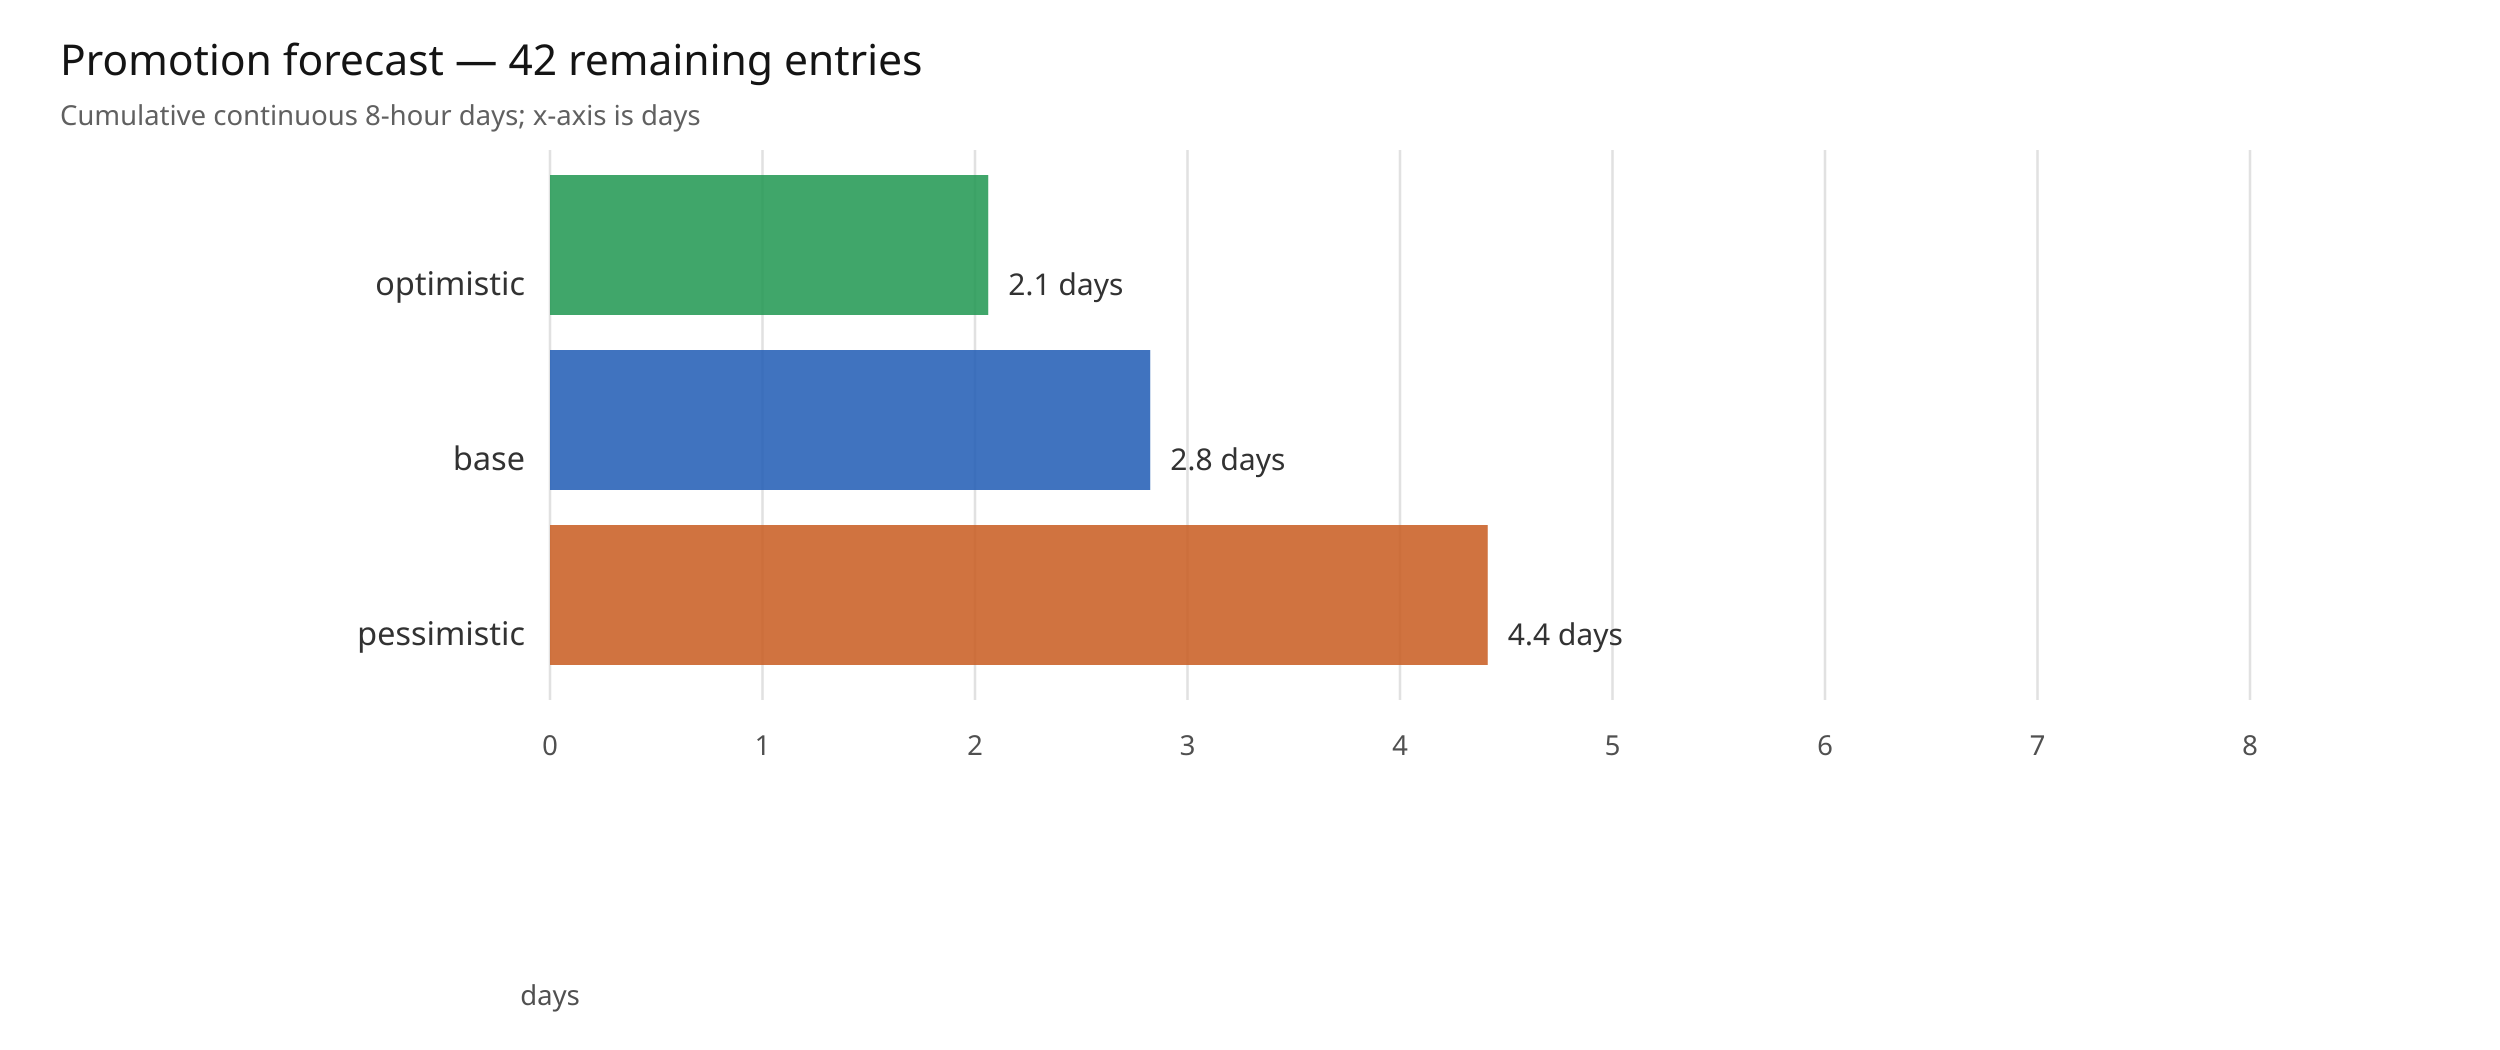
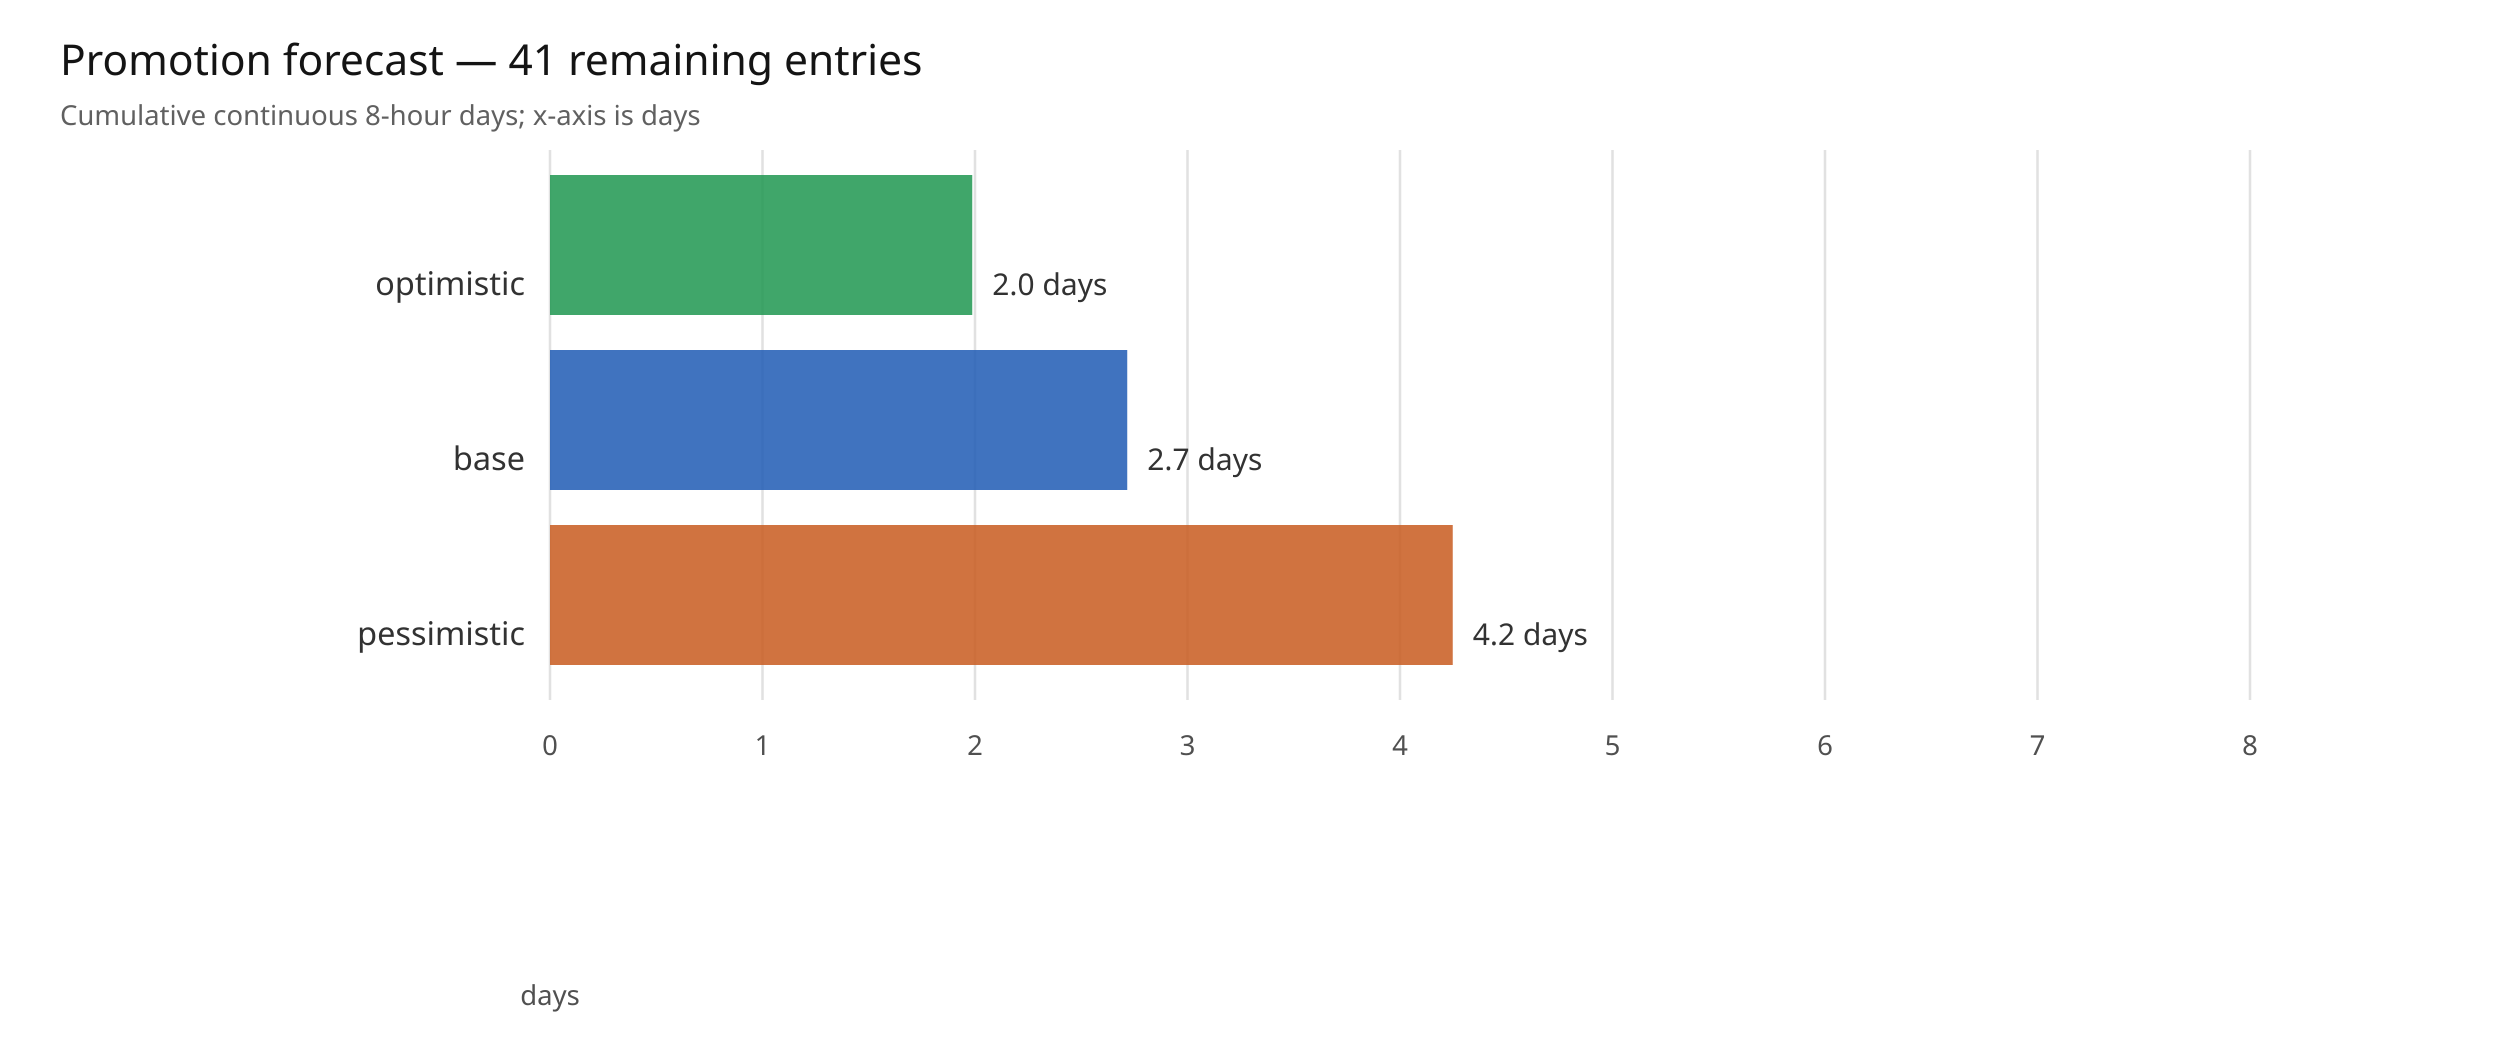
<svg xmlns="http://www.w3.org/2000/svg" width="1000" height="420" viewBox="0 0 1000 420">
  <rect width="100%" height="100%" fill="white" />
-   <text x="24" y="30" font-family="Verdana" font-size="17" fill="#141414">Promotion forecast — 42 remaining entries</text>
+   <text x="24" y="30" font-family="Verdana" font-size="17" fill="#141414">Promotion forecast — 41 remaining entries</text>
  <text x="24" y="50" font-family="Verdana" font-size="11" fill="#606060">Cumulative continuous 8-hour days; x-axis is days</text>
  <line x1="220.0" y1="60" x2="220.0" y2="280" stroke="#e1e1e1" />
  <text x="220.0" y="302" text-anchor="middle" font-family="Verdana" font-size="11" fill="#505050">0</text>
  <line x1="305.0" y1="60" x2="305.0" y2="280" stroke="#e1e1e1" />
  <text x="305.0" y="302" text-anchor="middle" font-family="Verdana" font-size="11" fill="#505050">1</text>
  <line x1="390.0" y1="60" x2="390.0" y2="280" stroke="#e1e1e1" />
  <text x="390.0" y="302" text-anchor="middle" font-family="Verdana" font-size="11" fill="#505050">2</text>
  <line x1="475.0" y1="60" x2="475.0" y2="280" stroke="#e1e1e1" />
  <text x="475.0" y="302" text-anchor="middle" font-family="Verdana" font-size="11" fill="#505050">3</text>
  <line x1="560.0" y1="60" x2="560.0" y2="280" stroke="#e1e1e1" />
  <text x="560.0" y="302" text-anchor="middle" font-family="Verdana" font-size="11" fill="#505050">4</text>
  <line x1="645.0" y1="60" x2="645.0" y2="280" stroke="#e1e1e1" />
  <text x="645.0" y="302" text-anchor="middle" font-family="Verdana" font-size="11" fill="#505050">5</text>
  <line x1="730.0" y1="60" x2="730.0" y2="280" stroke="#e1e1e1" />
  <text x="730.0" y="302" text-anchor="middle" font-family="Verdana" font-size="11" fill="#505050">6</text>
  <line x1="815.0" y1="60" x2="815.0" y2="280" stroke="#e1e1e1" />
  <text x="815.0" y="302" text-anchor="middle" font-family="Verdana" font-size="11" fill="#505050">7</text>
  <line x1="900.0" y1="60" x2="900.0" y2="280" stroke="#e1e1e1" />
  <text x="900.0" y="302" text-anchor="middle" font-family="Verdana" font-size="11" fill="#505050">8</text>
-   <rect x="220" y="70" width="175.3" height="56" fill="#1e9650" opacity="0.85" />
+   <rect x="220" y="70" width="168.9" height="56" fill="#1e9650" opacity="0.85" />
  <text x="210" y="118" text-anchor="end" font-family="Verdana" font-size="13" fill="#323232">optimistic</text>
-   <text x="403.3" y="118" font-family="Verdana" font-size="12" fill="#323232">2.1 days</text>
-   <rect x="220" y="140" width="240.1" height="56" fill="#1e5ab4" opacity="0.85" />
+   <text x="396.9" y="118" font-family="Verdana" font-size="12" fill="#323232">2.0 days</text>
+   <rect x="220" y="140" width="230.9" height="56" fill="#1e5ab4" opacity="0.85" />
  <text x="210" y="188" text-anchor="end" font-family="Verdana" font-size="13" fill="#323232">base</text>
-   <text x="468.1" y="188" font-family="Verdana" font-size="12" fill="#323232">2.8 days</text>
-   <rect x="220" y="210" width="375.1" height="56" fill="#c85a1e" opacity="0.85" />
+   <text x="458.9" y="188" font-family="Verdana" font-size="12" fill="#323232">2.7 days</text>
+   <rect x="220" y="210" width="361.1" height="56" fill="#c85a1e" opacity="0.85" />
  <text x="210" y="258" text-anchor="end" font-family="Verdana" font-size="13" fill="#323232">pessimistic</text>
-   <text x="603.1" y="258" font-family="Verdana" font-size="12" fill="#323232">4.4 days</text>
+   <text x="589.1" y="258" font-family="Verdana" font-size="12" fill="#323232">4.2 days</text>
  <text x="220" y="402" text-anchor="middle" font-family="Verdana" font-size="11" fill="#505050">days</text>
</svg>
